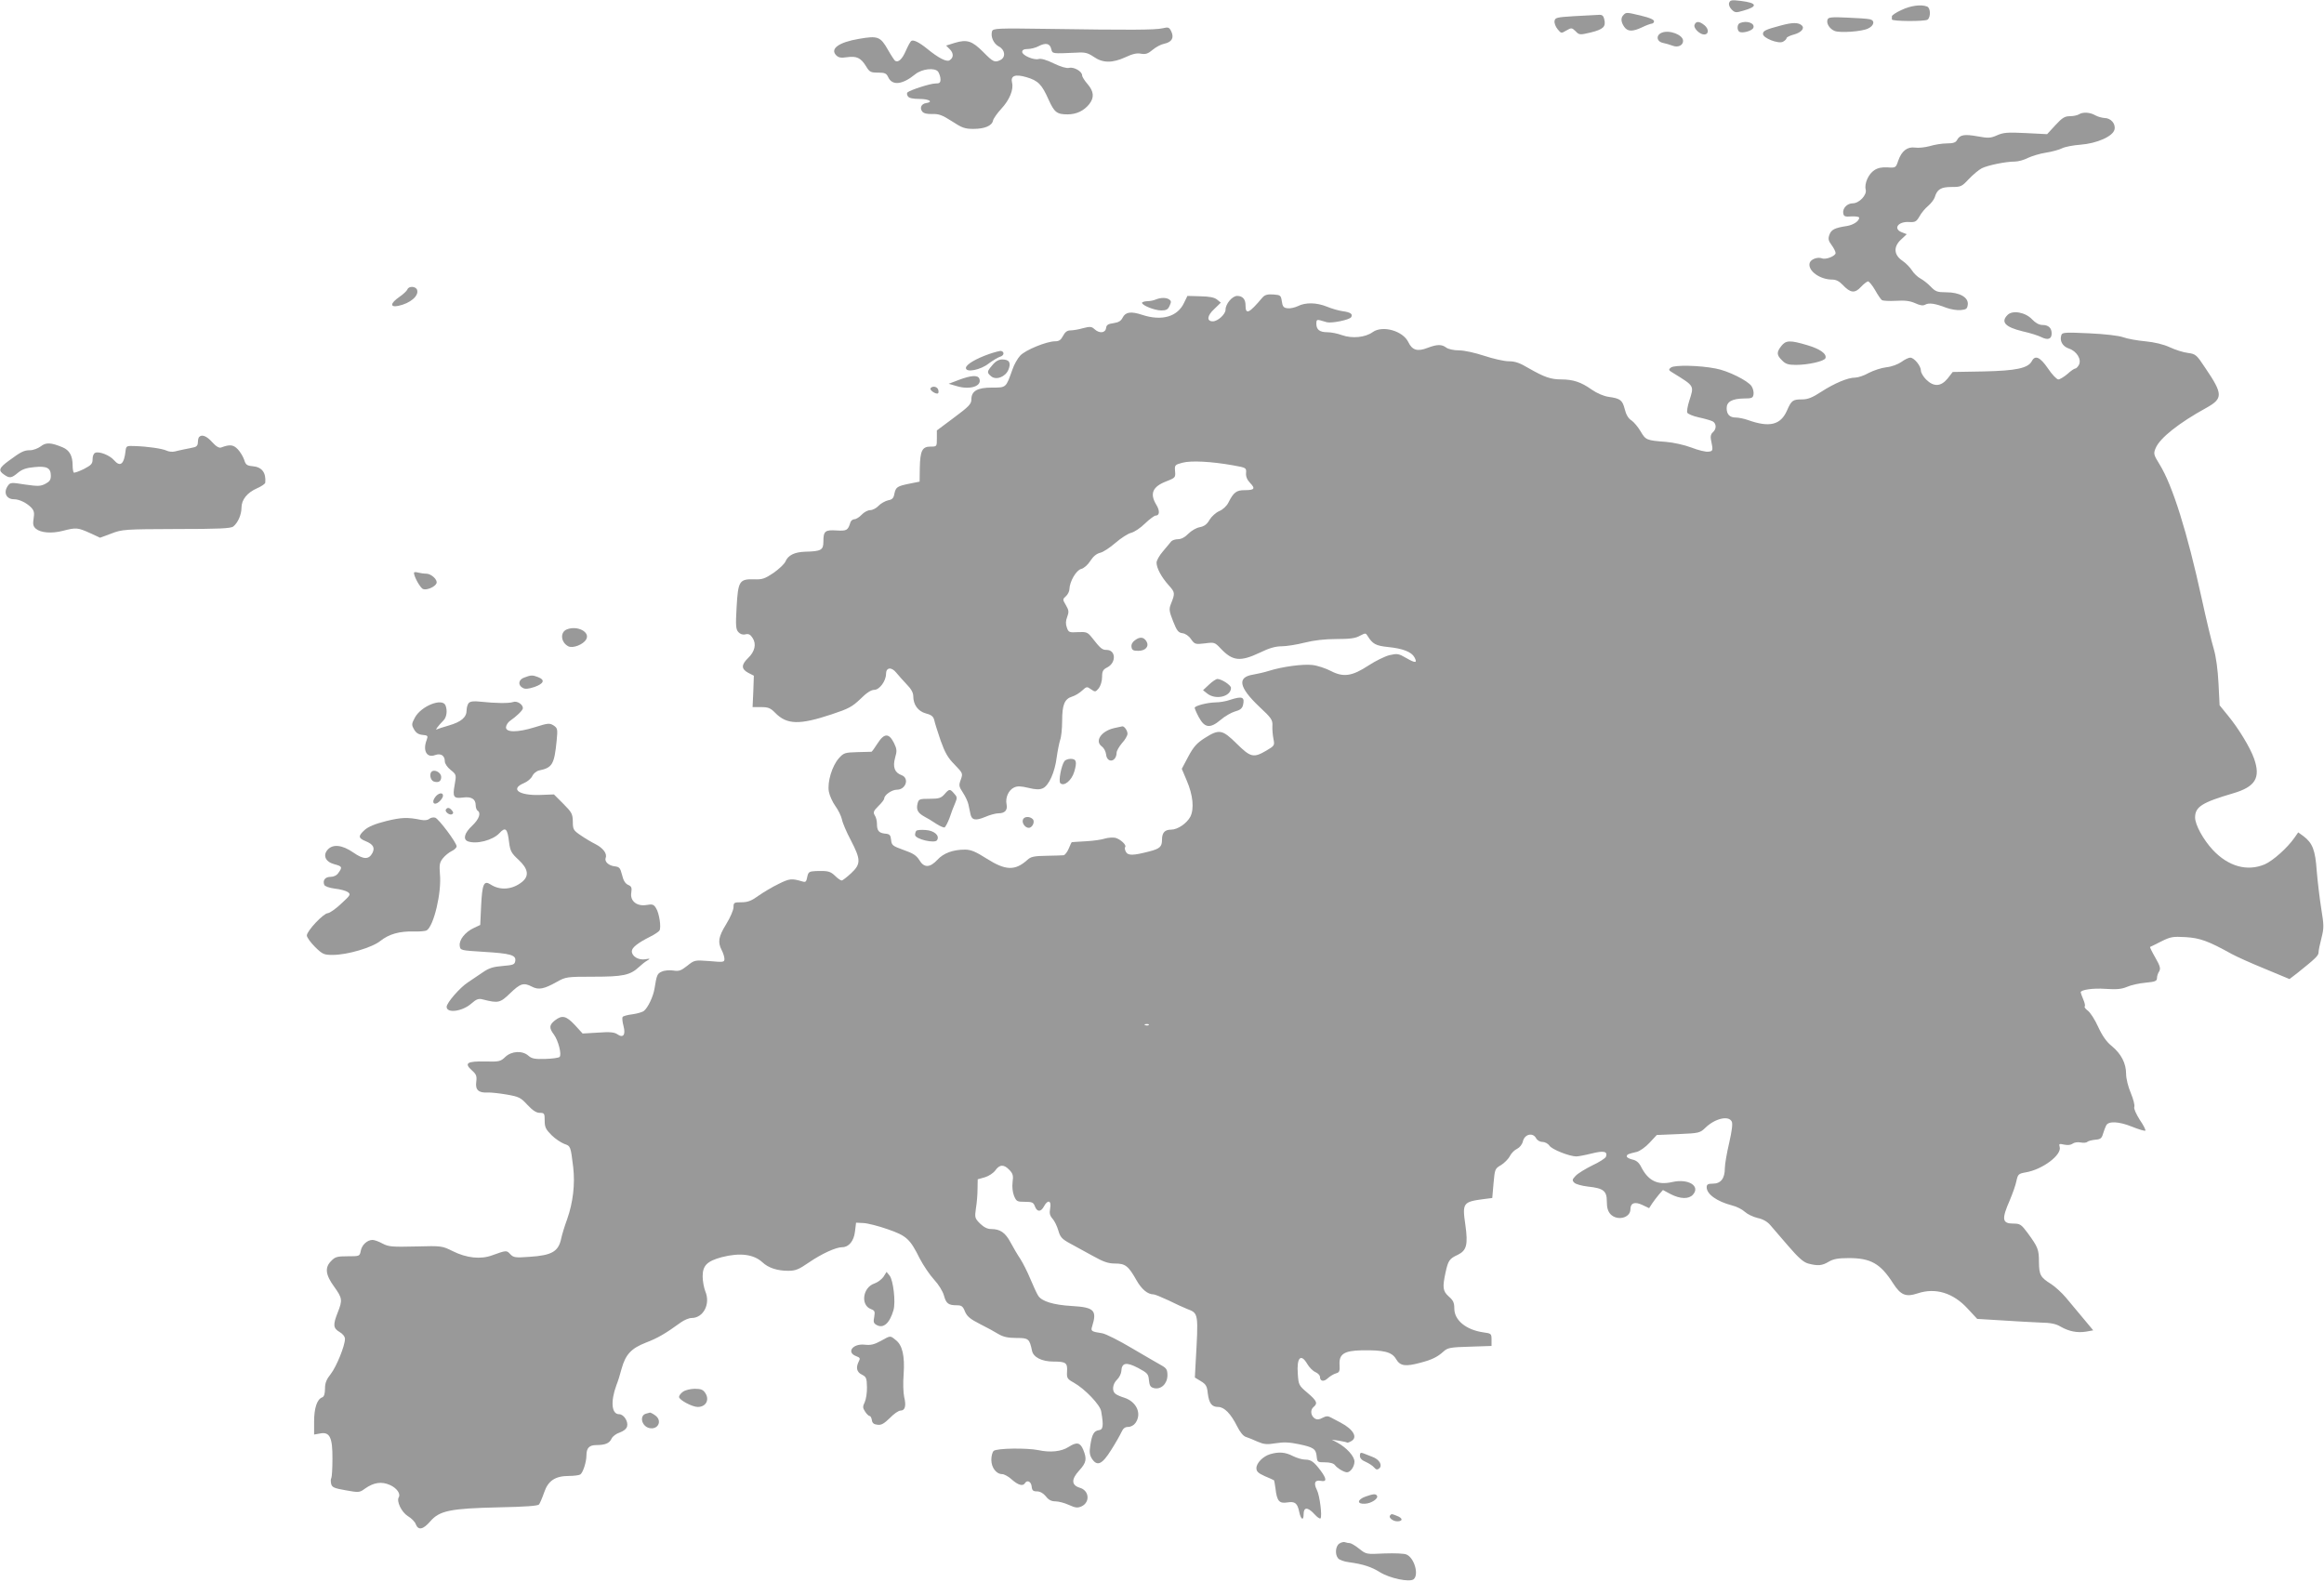
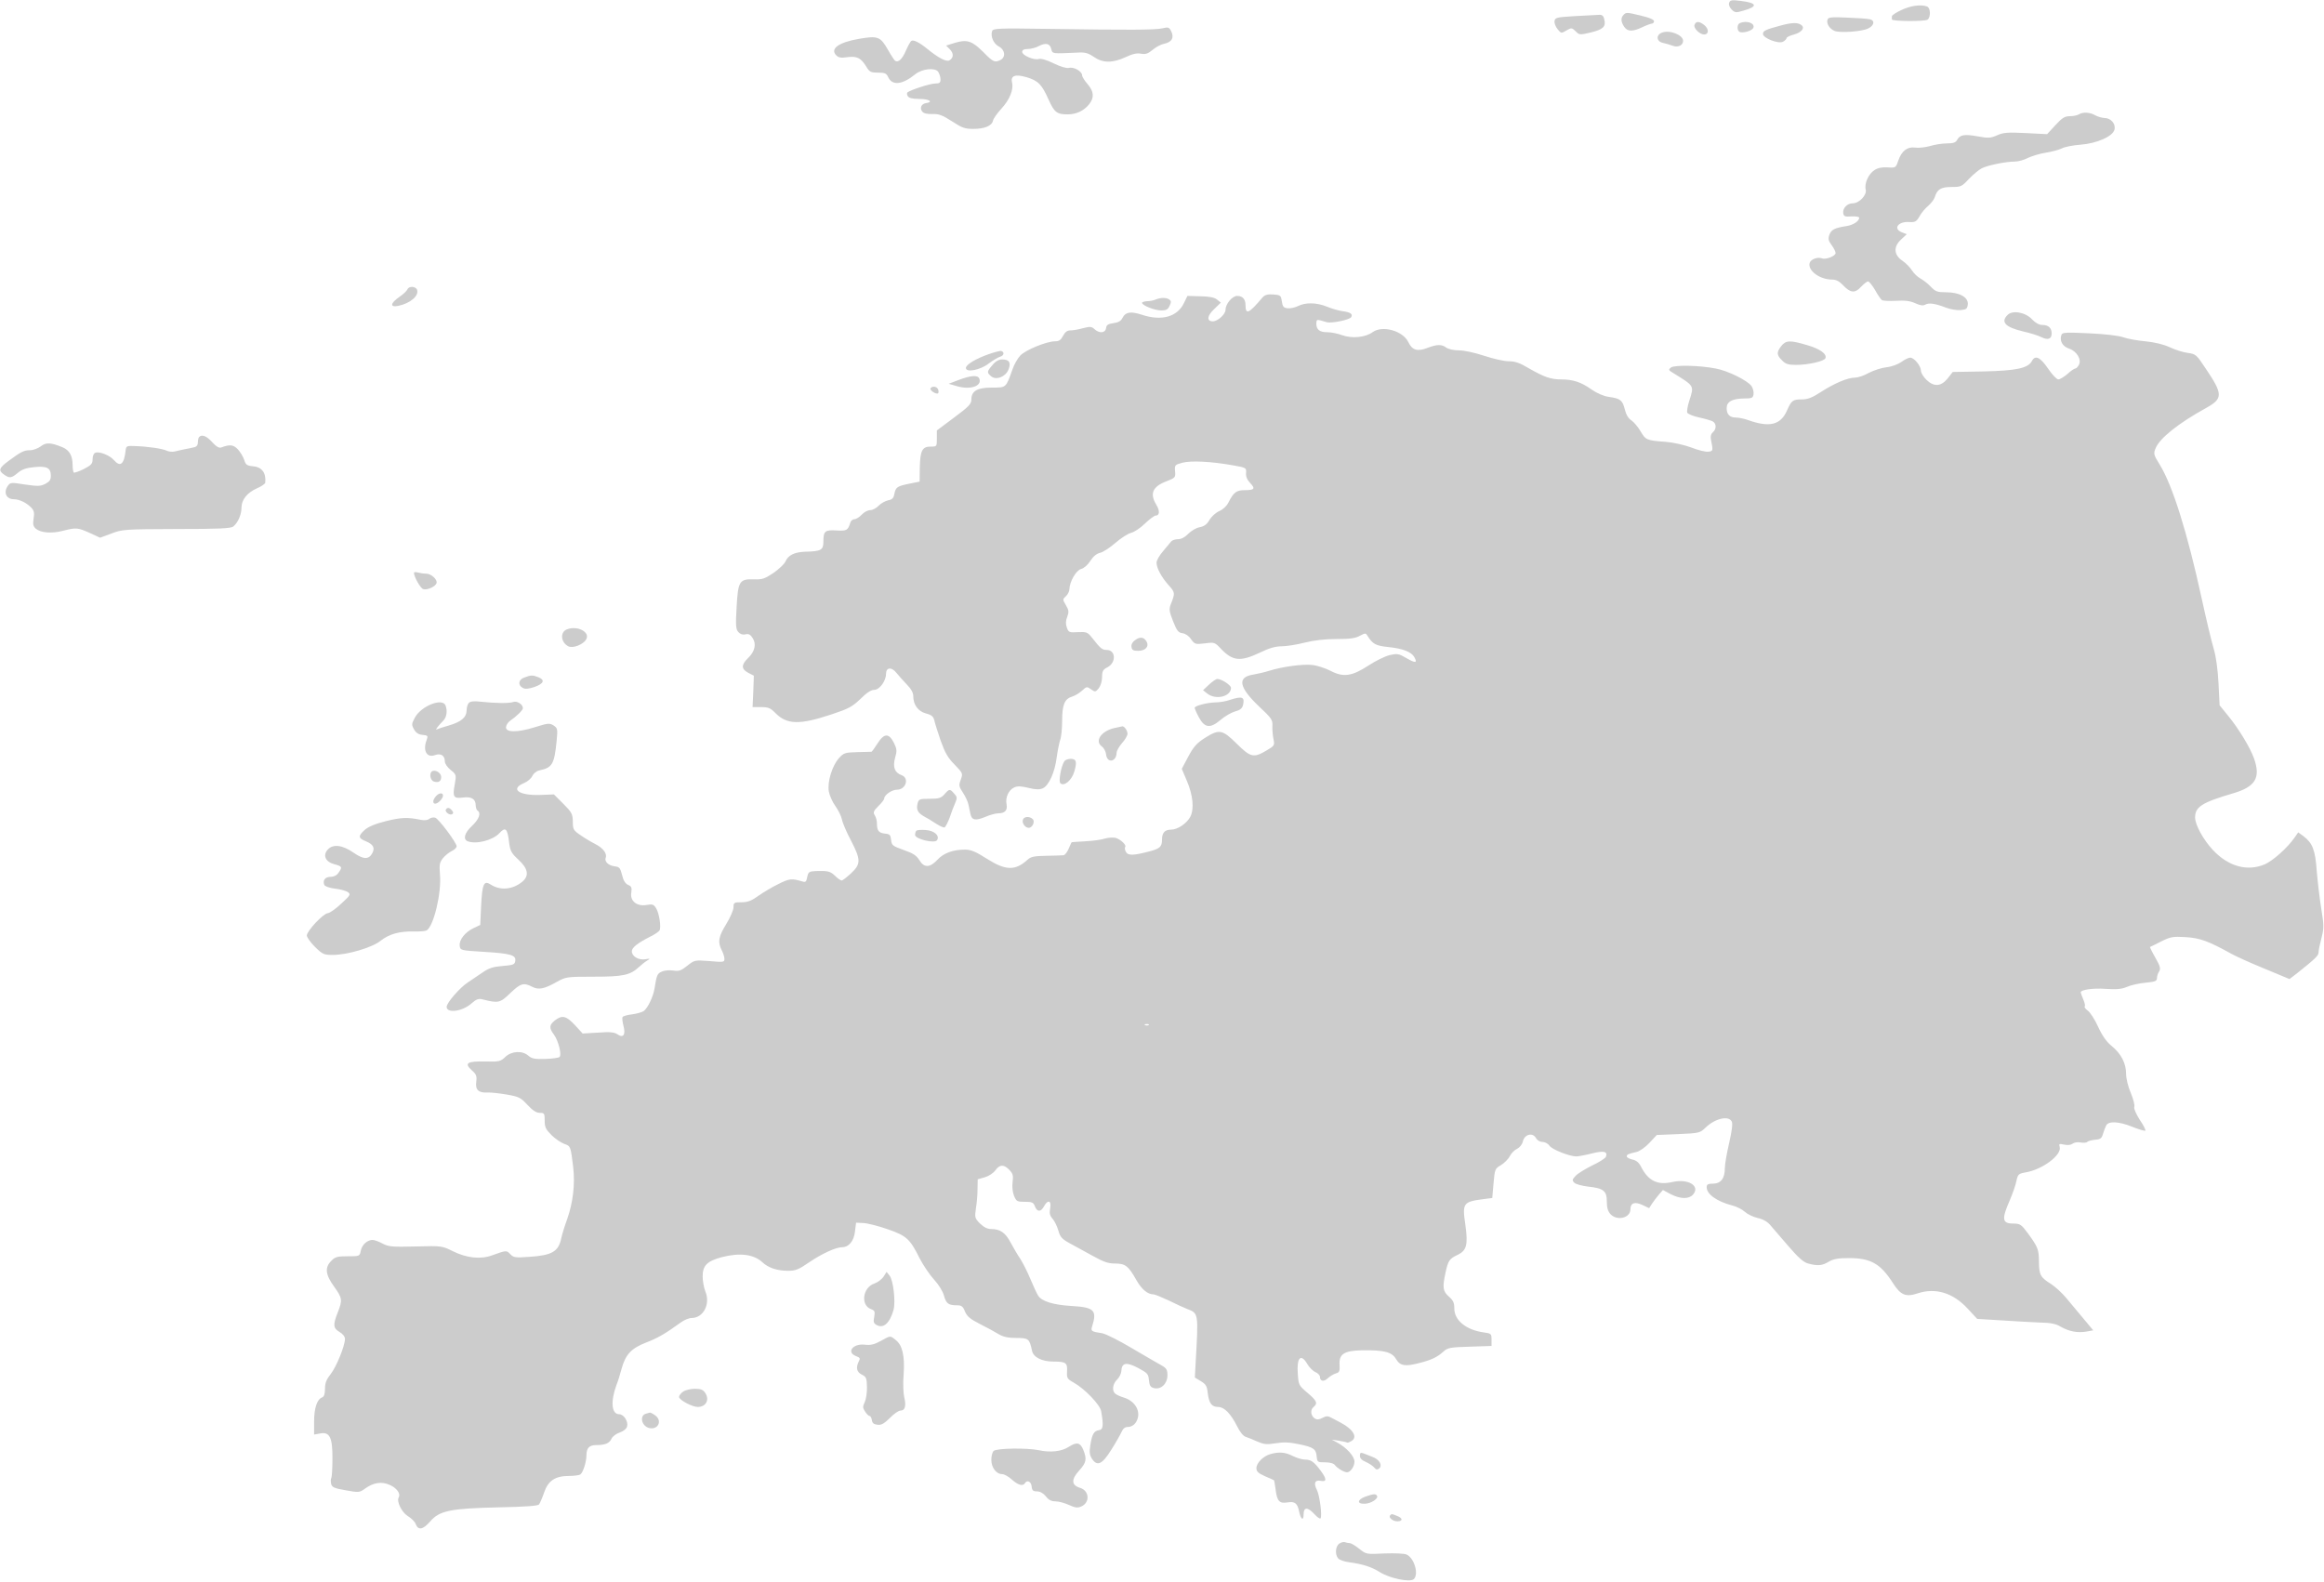
- <svg xmlns="http://www.w3.org/2000/svg" version="1.0" width="1280pt" height="871pt" fill-opacity="40%" viewBox="0 0 1280 871" preserveAspectRatio="xMidYMid meet">
+ <svg xmlns="http://www.w3.org/2000/svg" version="1.0" width="1280pt" height="871pt" fill-opacity="20%" viewBox="0 0 1280 871" preserveAspectRatio="xMidYMid meet">
  <g transform="translate(0,871) scale(0.1,-0.1)" fill="#000000" stroke="none">
    <path d="M9524 8695 c-4 -10 1 -24 13 -37 18 -18 24 -19 64 -7 83 23 78 43 -13 54 -49 6 -59 5 -64 -10z" />
    <path d="M10473 8655 c-29 -13 -53 -29 -53 -35 0 -5 0 -13 0 -17 0 -11 184 -12 197 -1 18 15 16 65 -3 72 -33 13 -91 5 -141 -19z" />
    <path d="M8942 8628 c-16 -16 -15 -39 4 -66 19 -27 46 -27 99 -2 22 11 46 19 53 20 6 0 12 6 12 13 0 9 -26 20 -69 30 -82 20 -84 20 -99 5z" />
    <path d="M8670 8621 c-97 -6 -105 -8 -108 -27 -2 -11 6 -32 17 -45 19 -23 20 -24 48 -7 28 16 30 16 51 -4 20 -21 23 -21 83 -7 69 17 85 32 75 72 -5 22 -12 27 -34 25 -15 -1 -74 -4 -132 -7z" />
    <path d="M10066 8603 c-9 -21 11 -53 40 -64 31 -11 149 -3 183 14 34 16 39 45 9 51 -13 3 -69 7 -125 9 -83 4 -103 2 -107 -10z" />
    <path d="M9333 8573 c-7 -18 29 -53 53 -53 26 0 27 29 3 50 -29 24 -48 25 -56 3z" />
    <path d="M9583 8583 c-16 -6 -17 -39 -3 -48 17 -10 71 5 77 22 10 25 -36 42 -74 26z" />
    <path d="M9810 8570 c-87 -23 -100 -30 -100 -47 0 -23 85 -56 110 -43 11 6 20 15 20 20 0 5 18 14 41 20 40 11 60 34 43 50 -19 17 -51 17 -114 0z" />
    <path d="M5464 8538 c-9 -30 8 -68 37 -84 34 -17 40 -58 10 -74 -32 -16 -40 -13 -96 44 -61 61 -89 70 -156 50 l-48 -15 20 -20 c22 -22 22 -47 -1 -61 -16 -11 -62 13 -123 63 -43 35 -75 51 -87 44 -6 -3 -19 -28 -31 -55 -20 -46 -41 -66 -59 -55 -4 3 -22 30 -39 60 -42 74 -56 79 -160 61 -112 -19 -161 -55 -125 -91 13 -13 27 -15 60 -10 52 7 75 -3 104 -50 19 -32 26 -35 66 -35 38 0 46 -4 56 -25 22 -48 78 -42 149 16 37 30 108 38 126 14 7 -11 13 -29 13 -42 0 -19 -5 -23 -29 -23 -27 0 -136 -35 -153 -49 -4 -4 -3 -13 2 -21 6 -10 26 -15 65 -15 53 0 78 -17 35 -23 -26 -4 -36 -28 -20 -47 8 -10 28 -14 56 -13 35 1 54 -6 107 -40 55 -36 71 -42 118 -42 62 0 102 17 108 45 2 11 23 41 46 66 45 48 69 106 59 144 -9 38 17 48 79 30 65 -19 85 -40 122 -123 32 -71 46 -82 105 -82 49 0 90 20 119 56 29 37 26 70 -9 111 -16 18 -30 40 -30 48 0 22 -46 48 -72 41 -15 -3 -45 6 -85 25 -38 19 -70 28 -82 24 -26 -8 -91 20 -91 39 0 11 10 16 30 16 17 0 45 7 61 16 39 20 62 15 69 -16 7 -27 3 -26 140 -20 46 3 61 -1 94 -23 50 -35 103 -35 175 -2 38 18 63 24 86 19 25 -4 38 0 64 22 18 15 46 30 63 33 42 9 55 32 40 66 -12 25 -16 27 -50 19 -40 -9 -175 -10 -635 -3 -271 4 -298 3 -303 -13z" />
    <path d="M9153 8530 c-33 -13 -30 -48 5 -56 15 -3 39 -10 55 -16 29 -11 57 2 57 27 0 33 -75 62 -117 45z" />
    <path d="M11450 8080 c-8 -5 -30 -10 -49 -10 -29 0 -43 -9 -80 -49 l-46 -50 -118 6 c-100 5 -123 3 -157 -12 -36 -16 -48 -17 -108 -6 -73 13 -97 9 -113 -20 -7 -14 -21 -19 -57 -19 -26 0 -68 -7 -94 -15 -26 -7 -62 -11 -80 -8 -43 6 -74 -18 -93 -72 -13 -39 -14 -40 -59 -37 -30 2 -54 -3 -72 -15 -33 -21 -57 -75 -48 -108 7 -29 -36 -75 -72 -75 -30 0 -56 -27 -52 -54 3 -18 9 -21 46 -18 23 1 42 -2 42 -7 0 -19 -32 -40 -68 -46 -67 -10 -86 -20 -96 -48 -8 -22 -6 -33 12 -57 12 -16 22 -36 22 -44 0 -16 -54 -38 -75 -29 -25 9 -62 -5 -68 -26 -11 -42 56 -91 124 -91 21 0 39 -9 58 -29 42 -45 67 -48 100 -12 16 17 34 31 40 31 5 0 23 -21 38 -47 15 -27 32 -52 38 -56 5 -4 40 -6 77 -4 49 3 77 0 106 -13 28 -13 44 -15 56 -8 20 11 53 7 115 -17 24 -9 60 -15 80 -13 31 3 36 7 39 30 5 40 -45 68 -119 68 -49 0 -59 4 -85 31 -16 17 -42 37 -57 45 -15 8 -36 28 -46 44 -10 16 -33 40 -52 53 -48 32 -52 77 -9 117 l32 30 -26 10 c-51 19 -23 61 39 57 33 -2 40 2 57 31 10 19 32 45 48 58 16 14 32 35 36 47 13 44 34 57 92 57 52 0 57 2 96 44 23 24 55 51 71 59 34 17 132 37 182 37 19 0 51 9 72 20 21 10 66 24 99 29 33 5 73 16 89 24 15 8 61 17 102 20 91 7 178 46 187 83 8 32 -20 64 -55 64 -14 1 -37 7 -51 15 -29 17 -69 19 -90 5z" />
    <path d="M2244 7116 c-3 -8 -23 -27 -45 -42 -49 -34 -53 -58 -6 -49 67 14 116 56 104 89 -8 20 -46 21 -53 2z" />
    <path d="M6954 7072 c-75 -89 -94 -98 -94 -43 0 33 -16 51 -46 51 -27 0 -64 -44 -64 -76 0 -25 -43 -64 -70 -64 -35 0 -32 31 7 67 l37 36 -21 17 c-15 12 -42 17 -92 18 l-71 2 -18 -37 c-36 -78 -123 -103 -232 -67 -61 20 -91 16 -107 -16 -9 -18 -22 -26 -50 -30 -30 -4 -39 -10 -41 -27 -4 -28 -37 -31 -64 -6 -16 15 -25 15 -64 5 -24 -7 -55 -12 -69 -12 -17 0 -29 -9 -40 -30 -12 -23 -22 -30 -44 -30 -46 0 -164 -48 -192 -79 -15 -16 -34 -50 -43 -77 -36 -101 -33 -99 -113 -99 -81 0 -113 -19 -113 -66 0 -24 -14 -39 -95 -99 l-95 -71 0 -44 c0 -45 0 -45 -35 -45 -46 0 -57 -23 -59 -118 l-1 -75 -55 -11 c-69 -14 -76 -19 -84 -56 -4 -24 -12 -32 -35 -36 -16 -4 -40 -17 -52 -30 -12 -13 -33 -24 -46 -24 -13 0 -34 -11 -47 -25 -13 -14 -31 -25 -40 -25 -9 0 -19 -8 -22 -17 -14 -45 -20 -48 -76 -45 -64 4 -73 -3 -73 -62 0 -46 -13 -53 -100 -55 -59 -2 -94 -19 -109 -54 -6 -14 -36 -42 -66 -63 -48 -32 -62 -37 -107 -35 -81 2 -88 -10 -96 -154 -6 -102 -4 -122 10 -137 10 -11 24 -16 39 -12 17 4 27 -1 39 -20 22 -33 13 -75 -25 -111 -38 -37 -38 -60 1 -81 l31 -16 -3 -86 -4 -87 47 0 c39 0 52 -5 78 -32 64 -65 133 -67 310 -8 94 31 114 42 159 85 34 34 59 50 76 50 29 0 65 49 65 88 0 36 30 40 57 6 13 -16 39 -45 58 -65 23 -23 35 -45 35 -63 0 -48 26 -84 70 -96 31 -8 41 -17 46 -38 3 -15 19 -65 35 -112 24 -67 40 -95 77 -132 45 -47 46 -48 34 -82 -12 -32 -11 -38 12 -73 14 -21 27 -50 30 -65 3 -16 8 -39 11 -52 7 -34 28 -38 81 -16 25 11 58 20 73 20 36 0 51 17 45 49 -8 37 11 79 41 93 19 9 38 8 80 -2 41 -10 61 -10 79 -2 33 15 66 89 76 170 5 37 14 80 19 96 6 15 11 62 11 104 0 90 13 122 55 135 17 5 41 20 55 33 25 23 27 23 49 7 23 -16 25 -15 43 6 10 14 18 39 18 62 0 32 5 41 29 53 50 26 47 96 -4 96 -25 0 -34 8 -81 68 -24 30 -30 32 -77 30 -48 -3 -52 -1 -61 25 -7 19 -7 37 2 59 10 27 9 37 -7 64 -19 32 -19 33 0 50 10 9 19 27 19 38 1 42 37 105 65 112 15 4 36 22 50 44 16 25 34 40 54 45 16 3 54 28 85 55 30 26 69 51 86 55 17 4 52 27 76 51 25 24 52 44 59 44 22 0 24 26 4 59 -38 62 -21 101 56 130 48 19 50 21 47 55 -3 34 -1 36 40 47 48 13 160 7 278 -14 74 -13 75 -14 73 -42 -2 -20 6 -38 22 -55 31 -32 24 -40 -30 -40 -45 0 -61 -12 -89 -68 -10 -20 -31 -39 -50 -47 -19 -8 -43 -30 -54 -48 -14 -25 -29 -36 -54 -41 -19 -3 -47 -20 -63 -36 -18 -19 -39 -30 -56 -30 -16 0 -33 -6 -38 -12 -6 -7 -26 -32 -45 -54 -20 -23 -36 -51 -36 -63 0 -30 26 -79 67 -125 35 -39 36 -43 12 -103 -11 -28 -10 -39 12 -95 21 -53 29 -63 52 -66 16 -2 35 -15 47 -33 20 -28 24 -29 76 -23 52 7 55 6 87 -28 66 -70 108 -74 216 -23 51 25 86 35 120 35 26 0 83 9 126 20 52 13 111 20 176 20 74 0 105 4 129 18 31 16 32 16 43 -2 27 -43 44 -53 112 -60 81 -8 129 -27 145 -56 18 -33 6 -34 -44 -5 -43 25 -50 26 -94 16 -26 -7 -77 -32 -115 -57 -90 -59 -138 -66 -207 -30 -29 15 -74 30 -102 33 -53 6 -164 -9 -238 -32 -25 -8 -64 -17 -88 -21 -89 -14 -79 -69 32 -175 70 -65 76 -75 74 -108 -1 -20 2 -52 6 -72 7 -35 6 -37 -40 -64 -70 -41 -86 -37 -163 39 -79 78 -96 81 -175 31 -44 -28 -62 -48 -91 -102 l-36 -68 27 -64 c35 -81 42 -156 20 -200 -20 -37 -70 -71 -106 -71 -35 0 -50 -17 -50 -56 0 -38 -12 -49 -70 -64 -89 -23 -117 -24 -129 -2 -6 11 -7 22 -4 26 10 10 -26 44 -54 51 -14 3 -39 1 -57 -4 -17 -6 -65 -13 -106 -15 -41 -2 -76 -5 -77 -5 -2 -1 -9 -17 -17 -36 -8 -19 -21 -35 -28 -36 -7 -1 -50 -2 -95 -3 -68 -1 -86 -5 -105 -23 -67 -60 -119 -59 -223 7 -61 39 -88 50 -120 50 -66 0 -118 -19 -152 -56 -42 -45 -74 -45 -100 -1 -16 25 -34 37 -86 55 -61 22 -66 26 -69 55 -3 27 -7 33 -33 35 -35 4 -45 16 -45 55 0 15 -5 36 -12 46 -10 16 -7 24 20 51 18 17 32 36 32 41 0 20 42 49 70 49 49 0 70 63 26 80 -39 14 -50 45 -36 96 11 37 10 48 -6 81 -28 56 -54 55 -90 -1 -16 -25 -31 -46 -34 -47 -3 0 -38 -1 -78 -2 -69 -2 -75 -4 -102 -34 -37 -42 -64 -130 -55 -183 4 -22 20 -58 36 -80 16 -22 32 -55 36 -73 3 -18 25 -70 49 -115 56 -108 56 -131 2 -182 -24 -22 -47 -40 -52 -40 -6 0 -22 11 -36 25 -27 26 -40 29 -106 27 -38 -2 -42 -5 -48 -33 -5 -27 -9 -30 -28 -24 -58 17 -69 16 -130 -14 -35 -17 -85 -47 -112 -66 -37 -27 -58 -35 -92 -35 -41 0 -44 -2 -44 -27 0 -16 -18 -57 -40 -93 -43 -70 -48 -99 -25 -144 8 -15 15 -37 15 -48 0 -18 -5 -19 -82 -12 -82 6 -83 6 -123 -26 -34 -27 -46 -31 -77 -26 -20 3 -48 1 -63 -6 -25 -11 -28 -18 -40 -93 -7 -44 -36 -105 -58 -123 -8 -7 -36 -15 -63 -19 -27 -3 -52 -10 -55 -15 -3 -5 -1 -27 5 -49 13 -49 -1 -69 -34 -46 -16 11 -40 14 -106 9 l-85 -5 -43 47 c-48 51 -70 56 -110 25 -31 -25 -33 -41 -5 -78 24 -33 44 -110 31 -123 -5 -5 -41 -10 -79 -11 -58 -2 -75 2 -93 18 -33 29 -92 26 -127 -7 -26 -25 -34 -27 -110 -25 -100 2 -118 -9 -75 -48 26 -23 29 -32 25 -65 -6 -43 13 -61 63 -58 16 1 63 -4 104 -11 69 -12 78 -17 115 -57 29 -31 49 -44 68 -44 25 0 27 -3 27 -43 0 -36 6 -48 38 -80 20 -20 52 -41 70 -48 35 -12 35 -13 49 -128 11 -93 -1 -195 -33 -286 -14 -38 -29 -87 -33 -107 -15 -72 -51 -93 -174 -101 -80 -6 -89 -4 -107 15 -20 22 -22 21 -100 -7 -62 -23 -140 -15 -216 23 -59 29 -60 30 -204 26 -129 -3 -149 -2 -183 16 -20 11 -45 20 -55 20 -29 0 -59 -27 -65 -60 -6 -30 -7 -30 -72 -30 -57 0 -69 -3 -90 -25 -37 -36 -33 -76 15 -142 46 -64 47 -74 20 -143 -27 -68 -25 -86 10 -107 18 -10 30 -26 30 -38 0 -38 -47 -153 -78 -193 -24 -30 -32 -50 -32 -81 0 -28 -5 -44 -15 -48 -29 -10 -45 -60 -45 -134 l0 -71 34 6 c52 10 68 -22 67 -140 0 -52 -3 -99 -6 -105 -4 -5 -4 -20 -1 -33 5 -19 17 -24 80 -35 72 -13 76 -13 106 9 48 34 91 41 138 20 38 -17 60 -49 48 -68 -13 -22 16 -82 50 -103 20 -12 40 -32 44 -45 14 -35 40 -30 80 16 51 59 111 71 377 77 148 3 215 8 222 16 5 7 18 37 28 66 22 65 61 91 138 91 27 0 55 4 61 8 15 10 34 69 34 106 0 40 16 56 54 56 49 0 73 10 84 35 6 13 26 28 45 34 22 8 37 20 41 34 7 28 -19 67 -44 67 -42 0 -48 70 -15 160 8 19 21 61 29 92 22 78 53 111 135 143 63 24 106 49 190 110 19 14 46 25 60 25 65 0 105 77 76 146 -8 20 -15 58 -15 83 0 60 24 84 105 106 101 26 176 16 224 -28 33 -31 82 -47 142 -47 41 0 58 7 116 47 69 47 147 83 182 83 36 0 64 34 70 86 l6 49 41 -2 c22 -1 82 -16 133 -34 104 -36 123 -53 177 -162 20 -38 55 -90 79 -116 25 -27 47 -63 54 -87 12 -45 25 -54 72 -54 25 0 33 -6 44 -35 12 -27 29 -41 82 -68 38 -19 84 -44 103 -56 26 -15 51 -21 98 -21 67 0 72 -4 86 -70 7 -36 54 -60 118 -60 69 0 78 -7 75 -55 -2 -36 1 -41 37 -61 62 -35 145 -122 151 -158 14 -80 11 -101 -13 -104 -27 -4 -38 -23 -47 -85 -6 -36 -3 -53 9 -72 29 -44 56 -32 106 48 25 39 50 84 57 99 9 20 19 28 37 28 14 0 31 9 40 22 36 51 6 117 -62 139 -20 6 -43 16 -49 22 -20 15 -15 54 9 77 12 11 23 33 24 47 2 47 27 52 92 18 52 -28 57 -33 60 -67 3 -30 8 -39 27 -44 39 -10 74 23 75 69 0 32 -5 40 -31 55 -17 9 -90 52 -162 94 -72 43 -147 81 -167 84 -59 9 -63 12 -55 37 28 89 12 106 -111 113 -103 6 -167 26 -186 57 -8 12 -27 54 -43 92 -16 39 -41 88 -55 110 -15 22 -39 63 -54 91 -29 55 -58 74 -107 74 -21 0 -40 10 -61 30 -29 29 -30 34 -23 83 5 29 9 77 9 107 l1 54 39 11 c21 6 47 23 58 38 24 34 48 34 78 2 19 -20 22 -31 17 -67 -3 -26 0 -55 8 -75 13 -31 17 -33 60 -33 39 0 47 -3 55 -25 12 -32 33 -32 50 0 21 39 42 33 34 -11 -5 -27 -2 -40 13 -57 11 -12 25 -41 32 -65 10 -36 20 -47 62 -70 28 -15 85 -46 126 -69 61 -34 86 -43 125 -43 56 0 73 -13 118 -93 28 -49 61 -77 94 -77 7 0 43 -15 82 -33 38 -19 84 -40 102 -47 64 -25 63 -20 47 -302 l-4 -76 33 -20 c28 -17 34 -27 38 -66 7 -56 22 -76 57 -76 34 0 70 -37 105 -107 16 -32 34 -54 48 -58 13 -4 42 -16 64 -26 35 -15 51 -17 100 -9 43 7 75 6 127 -5 82 -17 95 -26 99 -68 3 -31 5 -32 46 -32 28 0 48 -6 55 -16 13 -17 50 -39 66 -39 19 0 41 32 41 59 0 29 -43 77 -95 105 l-30 16 40 -6 c22 -4 42 -8 44 -10 2 -2 12 1 22 7 39 20 14 65 -56 102 -16 9 -40 21 -53 28 -18 10 -27 10 -48 -1 -18 -10 -30 -11 -42 -4 -23 15 -27 48 -7 64 24 20 18 34 -34 78 -47 40 -49 43 -53 104 -7 90 17 115 52 55 11 -19 31 -39 45 -45 14 -6 25 -18 25 -26 0 -25 21 -29 43 -8 12 11 32 23 45 27 19 5 22 12 20 47 -4 59 25 78 122 80 123 2 166 -9 189 -48 23 -39 51 -43 136 -20 61 16 92 31 125 61 23 21 37 24 145 27 l120 4 0 35 c0 33 -2 34 -46 40 -95 14 -159 67 -159 131 0 32 -6 45 -30 66 -34 30 -36 51 -18 134 14 64 21 75 67 96 49 24 57 56 42 164 -18 122 -13 128 101 143 l47 6 7 81 c7 78 8 81 41 100 18 11 41 34 49 50 8 16 26 34 40 40 14 7 28 24 32 42 10 39 54 49 72 17 6 -12 21 -21 35 -21 13 0 31 -9 39 -21 14 -21 111 -59 148 -59 10 0 48 7 84 16 67 17 90 12 79 -18 -3 -8 -37 -30 -76 -48 -38 -19 -79 -44 -91 -57 -19 -20 -20 -25 -7 -38 8 -8 41 -17 74 -21 87 -9 105 -24 105 -82 0 -35 6 -54 20 -70 37 -39 110 -21 110 27 0 35 24 43 65 24 l38 -18 16 25 c9 13 26 36 38 50 l22 25 43 -23 c53 -27 99 -28 122 -3 43 48 -25 90 -113 70 -83 -19 -134 7 -174 87 -11 21 -26 33 -47 37 -16 4 -30 11 -30 17 0 11 7 14 55 25 16 4 48 26 70 50 l40 43 119 5 c115 5 119 6 150 36 52 50 127 68 144 33 6 -11 1 -51 -14 -117 -13 -55 -24 -118 -24 -140 0 -56 -22 -85 -66 -85 -27 0 -34 -4 -34 -20 0 -38 56 -78 140 -100 25 -6 56 -22 70 -35 14 -13 45 -28 70 -34 29 -6 54 -20 70 -39 14 -16 59 -68 99 -115 56 -65 84 -90 110 -97 53 -14 77 -12 113 10 26 15 51 20 111 20 120 0 174 -30 243 -138 43 -67 71 -78 137 -56 97 32 194 3 274 -84 l53 -57 132 -8 c73 -5 169 -10 213 -12 59 -1 89 -7 115 -23 46 -26 91 -35 140 -27 l39 7 -55 66 c-31 37 -74 89 -96 115 -22 26 -59 60 -81 74 -59 37 -66 50 -67 121 0 69 -5 82 -62 160 -35 47 -42 52 -78 52 -63 0 -67 23 -20 130 15 36 32 83 36 105 8 37 12 40 50 47 93 15 202 97 188 141 -5 17 -2 18 25 12 20 -4 37 -2 46 5 9 7 27 10 44 7 15 -3 32 -2 37 3 5 5 25 10 44 12 29 2 36 8 43 33 5 17 13 37 17 45 12 26 70 23 142 -6 37 -15 71 -25 74 -22 3 4 -11 31 -31 60 -20 32 -33 61 -30 70 4 9 -5 43 -19 77 -15 35 -26 80 -26 106 0 58 -27 110 -79 153 -28 22 -52 56 -75 106 -18 40 -44 80 -57 89 -12 9 -20 19 -17 23 4 3 0 21 -8 39 -8 19 -14 36 -14 39 0 14 69 24 136 19 61 -4 88 -2 119 11 22 10 68 20 103 23 52 5 62 9 62 25 0 10 5 27 12 37 9 15 6 29 -21 76 -18 31 -31 58 -29 59 2 0 29 14 61 30 52 26 64 28 135 24 79 -5 124 -21 252 -92 25 -14 107 -51 183 -82 l137 -57 43 33 c100 80 117 96 117 114 0 10 7 45 16 79 14 55 14 69 -1 161 -9 56 -20 149 -25 208 -8 116 -23 154 -73 192 l-29 21 -21 -30 c-39 -56 -118 -126 -163 -146 -97 -41 -201 -12 -287 80 -52 56 -97 138 -97 178 0 59 39 83 209 133 123 36 153 85 116 191 -21 60 -84 164 -142 235 l-48 59 -6 120 c-4 76 -13 145 -26 190 -12 39 -42 165 -67 280 -79 362 -160 621 -231 736 -34 55 -35 60 -22 91 23 55 127 138 280 222 91 51 91 75 -6 218 -49 74 -53 78 -97 84 -25 3 -69 17 -99 31 -34 16 -84 28 -135 33 -45 4 -99 14 -121 22 -24 9 -101 18 -188 22 -128 6 -148 5 -153 -8 -12 -32 5 -64 41 -76 43 -14 71 -60 55 -90 -6 -11 -15 -20 -20 -20 -5 0 -25 -13 -43 -30 -19 -16 -42 -30 -50 -30 -9 0 -35 27 -57 60 -43 63 -71 76 -89 41 -21 -39 -85 -53 -266 -57 l-170 -3 -28 -36 c-37 -45 -76 -47 -118 -6 -16 16 -29 38 -29 49 0 26 -37 72 -59 72 -9 0 -32 -11 -49 -24 -19 -13 -53 -26 -82 -29 -27 -3 -70 -17 -97 -31 -26 -15 -60 -26 -75 -26 -41 0 -114 -31 -187 -78 -49 -32 -74 -42 -105 -42 -52 0 -59 -5 -84 -62 -35 -79 -96 -94 -214 -52 -22 8 -53 14 -67 14 -34 0 -51 17 -51 52 0 35 30 52 95 53 44 0 50 3 53 23 2 13 -3 33 -11 45 -20 30 -130 85 -197 97 -91 18 -226 20 -246 6 -16 -12 -15 -15 12 -31 118 -73 115 -68 88 -153 -9 -28 -14 -57 -11 -65 3 -7 31 -19 63 -26 33 -7 67 -17 77 -22 21 -12 22 -42 1 -60 -10 -8 -14 -22 -11 -38 13 -64 13 -66 -14 -69 -14 -2 -56 8 -94 23 -37 14 -100 28 -139 31 -107 8 -112 10 -140 58 -14 24 -37 51 -50 60 -17 10 -30 32 -37 61 -13 51 -24 60 -89 69 -28 4 -65 20 -95 41 -56 40 -101 55 -166 55 -58 0 -94 13 -178 61 -50 30 -76 39 -111 39 -26 0 -86 14 -135 30 -51 17 -110 30 -139 30 -29 0 -59 7 -70 15 -25 19 -50 19 -103 -1 -56 -22 -85 -13 -106 31 -30 63 -142 94 -196 56 -41 -30 -114 -37 -170 -17 -24 9 -60 16 -80 16 -43 0 -61 14 -61 48 0 19 4 22 20 18 11 -3 28 -8 38 -11 26 -7 125 13 134 28 10 17 -3 27 -48 33 -21 3 -60 14 -86 25 -57 23 -118 24 -159 3 -17 -8 -42 -14 -57 -12 -22 2 -28 9 -32 38 -5 33 -7 35 -47 38 -32 2 -46 -2 -59 -16z m-627 -4008 c-3 -3 -12 -4 -19 -1 -8 3 -5 6 6 6 11 1 17 -2 13 -5z" />
    <path d="M6365 7060 c-11 -5 -32 -9 -47 -9 -16 -1 -28 -5 -28 -9 0 -14 69 -42 106 -42 27 0 37 5 46 26 10 21 9 27 -3 35 -17 11 -47 10 -74 -1z" />
    <path d="M11057 6975 c-39 -39 -12 -67 83 -90 41 -9 88 -24 103 -32 36 -18 57 -11 57 20 0 31 -18 47 -51 47 -18 0 -38 11 -57 31 -36 39 -108 52 -135 24z" />
    <path d="M9811 6804 c-27 -34 -26 -50 4 -79 19 -20 34 -25 77 -25 66 0 156 20 162 37 9 23 -29 51 -101 72 -94 28 -117 27 -142 -5z" />
    <path d="M5448 6760 c-74 -26 -128 -58 -128 -77 0 -27 81 -11 126 25 22 16 49 33 62 37 22 6 26 26 6 32 -5 1 -34 -6 -66 -17z" />
    <path d="M5466 6699 c-31 -36 -31 -41 -8 -61 27 -24 79 -5 96 35 16 39 5 57 -34 57 -19 0 -37 -10 -54 -31z" />
    <path d="M5280 6617 l-55 -21 45 -13 c73 -22 140 0 124 41 -8 21 -45 19 -114 -7z" />
    <path d="M5125 6571 c-6 -11 33 -36 42 -27 3 3 3 12 0 21 -7 17 -33 20 -42 6z" />
    <path d="M1097 6303 c-4 -3 -7 -17 -7 -29 0 -16 -7 -25 -22 -28 -13 -3 -36 -8 -53 -11 -16 -3 -40 -9 -53 -12 -13 -3 -33 -1 -45 5 -24 11 -104 23 -177 25 -41 2 -45 0 -48 -23 -8 -77 -29 -95 -64 -55 -23 27 -81 50 -103 41 -9 -3 -15 -18 -15 -35 0 -26 -7 -33 -49 -55 -27 -13 -52 -22 -55 -19 -3 4 -6 21 -6 39 0 53 -17 84 -55 100 -65 27 -92 28 -121 5 -15 -11 -41 -21 -58 -21 -34 0 -50 -8 -119 -59 -53 -39 -57 -53 -25 -75 31 -22 41 -20 77 10 23 19 46 27 91 31 69 7 90 -5 90 -48 0 -22 -7 -32 -30 -44 -27 -14 -41 -14 -112 -4 -75 12 -81 12 -94 -6 -27 -37 -10 -75 33 -75 30 0 72 -21 97 -48 14 -16 16 -29 11 -59 -5 -31 -2 -42 12 -55 27 -23 87 -28 149 -12 74 19 82 18 149 -12 l56 -26 62 23 c60 23 72 24 359 25 233 0 300 3 313 14 26 21 45 66 45 103 0 45 32 84 87 108 23 10 44 24 44 31 5 55 -19 86 -70 90 -31 3 -38 8 -46 35 -6 18 -22 44 -35 58 -25 26 -44 28 -92 10 -11 -4 -27 5 -49 29 -30 34 -57 45 -72 29z" />
    <path d="M2280 5555 c0 -22 36 -86 51 -90 21 -7 66 13 73 32 8 19 -29 53 -56 53 -13 0 -33 3 -45 6 -13 4 -23 3 -23 -1z" />
    <path d="M3122 5243 c-38 -15 -34 -71 8 -93 25 -13 84 10 99 39 22 40 -50 77 -107 54z" />
    <path d="M6252 5184 c-15 -10 -22 -24 -20 -37 2 -18 10 -22 37 -22 41 0 62 25 45 53 -15 23 -35 26 -62 6z" />
    <path d="M2888 4978 c-33 -11 -37 -42 -9 -57 13 -8 32 -6 65 5 51 18 60 39 20 54 -30 12 -40 12 -76 -2z" />
    <path d="M6659 4939 l-33 -31 24 -19 c47 -36 130 -16 130 32 0 15 -52 49 -75 49 -7 0 -28 -14 -46 -31z" />
    <path d="M6775 4855 c-22 -8 -58 -14 -80 -14 -47 -1 -115 -19 -115 -30 0 -4 10 -28 23 -52 32 -59 62 -63 119 -15 23 20 59 41 80 47 27 7 39 16 44 34 11 46 -3 52 -71 30z" />
    <path d="M2582 4838 c-6 -6 -12 -25 -12 -40 0 -39 -29 -64 -97 -84 -32 -9 -62 -19 -68 -22 -11 -6 10 22 38 50 17 18 22 53 11 82 -17 44 -135 -3 -169 -67 -18 -34 -19 -39 -5 -64 11 -20 25 -29 47 -31 30 -3 31 -5 23 -28 -23 -59 1 -101 47 -83 31 11 53 -3 53 -35 0 -12 14 -33 32 -47 32 -26 32 -27 22 -83 -12 -66 -6 -76 47 -69 45 6 69 -8 69 -43 0 -12 5 -26 10 -29 21 -13 9 -47 -30 -84 -42 -39 -51 -74 -24 -85 47 -18 138 5 175 45 33 36 44 26 53 -51 6 -48 13 -60 52 -96 54 -50 60 -90 18 -123 -53 -42 -120 -47 -172 -13 -37 24 -46 3 -52 -116 l-5 -107 -36 -17 c-47 -22 -81 -65 -77 -97 3 -26 4 -26 131 -34 150 -9 180 -18 175 -50 -3 -20 -10 -23 -70 -28 -52 -4 -76 -12 -109 -35 -23 -16 -60 -41 -83 -56 -44 -29 -116 -112 -116 -134 0 -37 86 -26 136 18 27 24 40 29 62 23 87 -22 96 -20 152 34 56 54 74 60 120 36 36 -19 67 -13 136 26 50 28 55 29 203 29 162 0 202 8 251 54 14 13 34 29 45 35 18 11 17 12 -11 7 -37 -6 -74 16 -74 44 0 20 31 45 100 80 25 12 48 28 52 34 11 16 -1 97 -19 124 -12 20 -20 23 -52 17 -53 -9 -92 22 -84 68 4 28 1 35 -18 43 -15 7 -26 24 -33 55 -10 39 -15 44 -41 47 -33 4 -57 26 -49 47 9 23 -15 54 -56 75 -22 11 -59 33 -82 49 -40 27 -43 33 -43 75 -1 42 -5 51 -52 98 l-52 52 -80 -3 c-114 -3 -162 33 -86 65 20 8 41 26 47 40 6 13 23 27 37 30 73 15 84 33 97 165 6 63 5 68 -17 83 -23 14 -30 13 -104 -10 -96 -30 -161 -29 -158 1 1 11 11 27 23 35 35 24 70 58 70 69 0 21 -32 42 -54 34 -22 -8 -97 -7 -181 2 -33 4 -54 2 -63 -7z" />
    <path d="M6135 4699 c-71 -17 -107 -72 -66 -101 11 -8 21 -27 23 -43 5 -51 57 -43 58 9 0 10 14 34 30 53 17 18 30 42 30 51 0 18 -18 43 -29 41 -4 -1 -24 -5 -46 -10z" />
    <path d="M5863 4518 c-18 -25 -34 -111 -23 -122 20 -20 63 15 77 64 16 54 11 70 -20 70 -14 0 -29 -6 -34 -12z" />
    <path d="M2383 4463 c-21 -8 -15 -51 7 -58 25 -8 40 1 40 25 0 21 -28 40 -47 33z" />
    <path d="M5202 4335 c-19 -21 -30 -25 -82 -25 -55 0 -60 -2 -66 -25 -9 -35 1 -53 37 -73 17 -9 47 -27 66 -40 20 -13 40 -21 45 -20 5 2 18 26 28 53 9 28 23 64 31 82 12 28 11 34 -6 52 -23 27 -27 26 -53 -4z" />
    <path d="M2396 4318 c-22 -30 -3 -48 24 -23 11 10 20 24 20 32 0 21 -27 15 -44 -9z" />
    <path d="M2456 4251 c-8 -12 21 -34 34 -26 8 5 8 11 -1 21 -13 16 -25 18 -33 5z" />
    <path d="M2126 4187 c-60 -15 -98 -31 -118 -49 -37 -34 -35 -45 7 -62 41 -17 51 -36 36 -65 -20 -37 -49 -36 -105 3 -61 42 -112 48 -141 16 -28 -31 -13 -67 35 -80 45 -12 47 -16 24 -48 -9 -14 -26 -22 -43 -22 -30 0 -45 -19 -35 -44 3 -8 27 -17 59 -21 29 -3 61 -12 71 -19 17 -13 14 -17 -37 -64 -29 -28 -63 -51 -73 -52 -24 0 -116 -98 -116 -123 0 -10 20 -38 45 -63 42 -41 49 -44 98 -44 79 0 216 40 262 77 48 38 105 54 183 52 33 -1 65 2 72 6 39 24 83 208 73 310 -4 51 -2 64 16 87 12 15 34 33 49 40 15 7 27 19 27 26 0 20 -98 151 -118 158 -10 3 -24 0 -32 -6 -9 -8 -27 -10 -47 -6 -73 15 -107 14 -192 -7z" />
    <path d="M5634 4195 c-7 -18 12 -45 32 -45 20 0 36 34 22 48 -17 17 -48 15 -54 -3z" />
    <path d="M5047 4134 c-4 -4 -7 -15 -7 -23 0 -23 109 -49 121 -29 16 25 -15 53 -63 56 -24 2 -47 0 -51 -4z" />
    <path d="M4866 1677 c-10 -14 -32 -31 -50 -37 -64 -21 -78 -119 -19 -141 21 -8 23 -13 18 -43 -6 -28 -3 -36 14 -45 37 -20 71 10 92 82 13 45 -1 164 -21 190 l-17 21 -17 -27z" />
    <path d="M4850 1323 c-35 -19 -55 -24 -88 -20 -65 7 -102 -42 -47 -63 22 -8 24 -13 15 -29 -17 -34 -12 -59 17 -73 24 -12 27 -19 28 -68 1 -30 -5 -68 -12 -83 -12 -25 -12 -32 2 -53 8 -13 20 -24 25 -24 5 0 10 -10 12 -22 2 -17 11 -24 31 -26 21 -3 36 6 68 37 22 23 48 41 59 41 25 0 32 26 20 75 -5 22 -7 78 -3 125 7 102 -7 161 -44 189 -31 25 -27 25 -83 -6z" />
    <path d="M3762 1044 c-12 -8 -22 -21 -22 -29 0 -16 72 -55 103 -55 45 0 66 39 42 76 -12 19 -24 24 -58 24 -23 0 -53 -7 -65 -16z" />
    <path d="M3558 923 c-37 -10 -25 -68 17 -79 50 -12 75 41 33 70 -12 9 -25 15 -28 15 -3 -1 -12 -3 -22 -6z" />
    <path d="M5886 740 c-40 -26 -102 -32 -166 -18 -64 13 -229 11 -247 -4 -7 -6 -13 -28 -13 -49 0 -43 27 -79 60 -79 10 0 35 -13 53 -30 35 -31 61 -38 72 -20 12 20 34 9 37 -17 2 -23 8 -28 29 -28 17 0 35 -10 49 -27 15 -20 31 -28 53 -28 18 0 51 -9 75 -20 35 -16 47 -17 68 -8 49 22 44 88 -9 103 -46 14 -48 46 -3 95 40 44 43 63 22 115 -17 40 -36 43 -80 15z" />
    <path d="M6996 700 c-40 -12 -76 -49 -76 -77 0 -19 10 -28 48 -45 26 -11 48 -21 49 -22 1 -1 5 -21 8 -45 8 -70 21 -84 65 -77 43 7 56 -4 66 -53 9 -42 24 -50 24 -12 0 40 22 41 59 1 15 -17 30 -27 34 -24 10 11 -4 126 -20 157 -19 38 -11 56 21 50 34 -7 34 10 0 56 -37 49 -53 61 -86 61 -16 0 -46 9 -68 20 -41 21 -76 24 -124 10z" />
    <path d="M7490 691 c0 -14 11 -25 33 -34 17 -8 38 -21 46 -31 10 -12 17 -13 27 -5 20 17 2 50 -37 64 -19 7 -42 16 -51 20 -14 5 -18 2 -18 -14z" />
    <path d="M7520 466 c-46 -17 -47 -42 -2 -39 34 1 76 29 66 44 -7 12 -21 10 -64 -5z" />
    <path d="M7657 363 c-12 -11 14 -33 39 -33 32 0 31 18 -2 30 -30 12 -29 12 -37 3z" />
    <path d="M7376 207 c-21 -15 -24 -60 -6 -81 6 -8 33 -18 58 -21 81 -11 125 -26 172 -55 54 -34 164 -57 186 -39 30 25 4 117 -39 136 -12 6 -66 8 -122 6 -100 -5 -100 -5 -139 26 -21 17 -45 31 -52 31 -7 0 -18 2 -26 5 -7 3 -22 -1 -32 -8z" />
  </g>
</svg>
